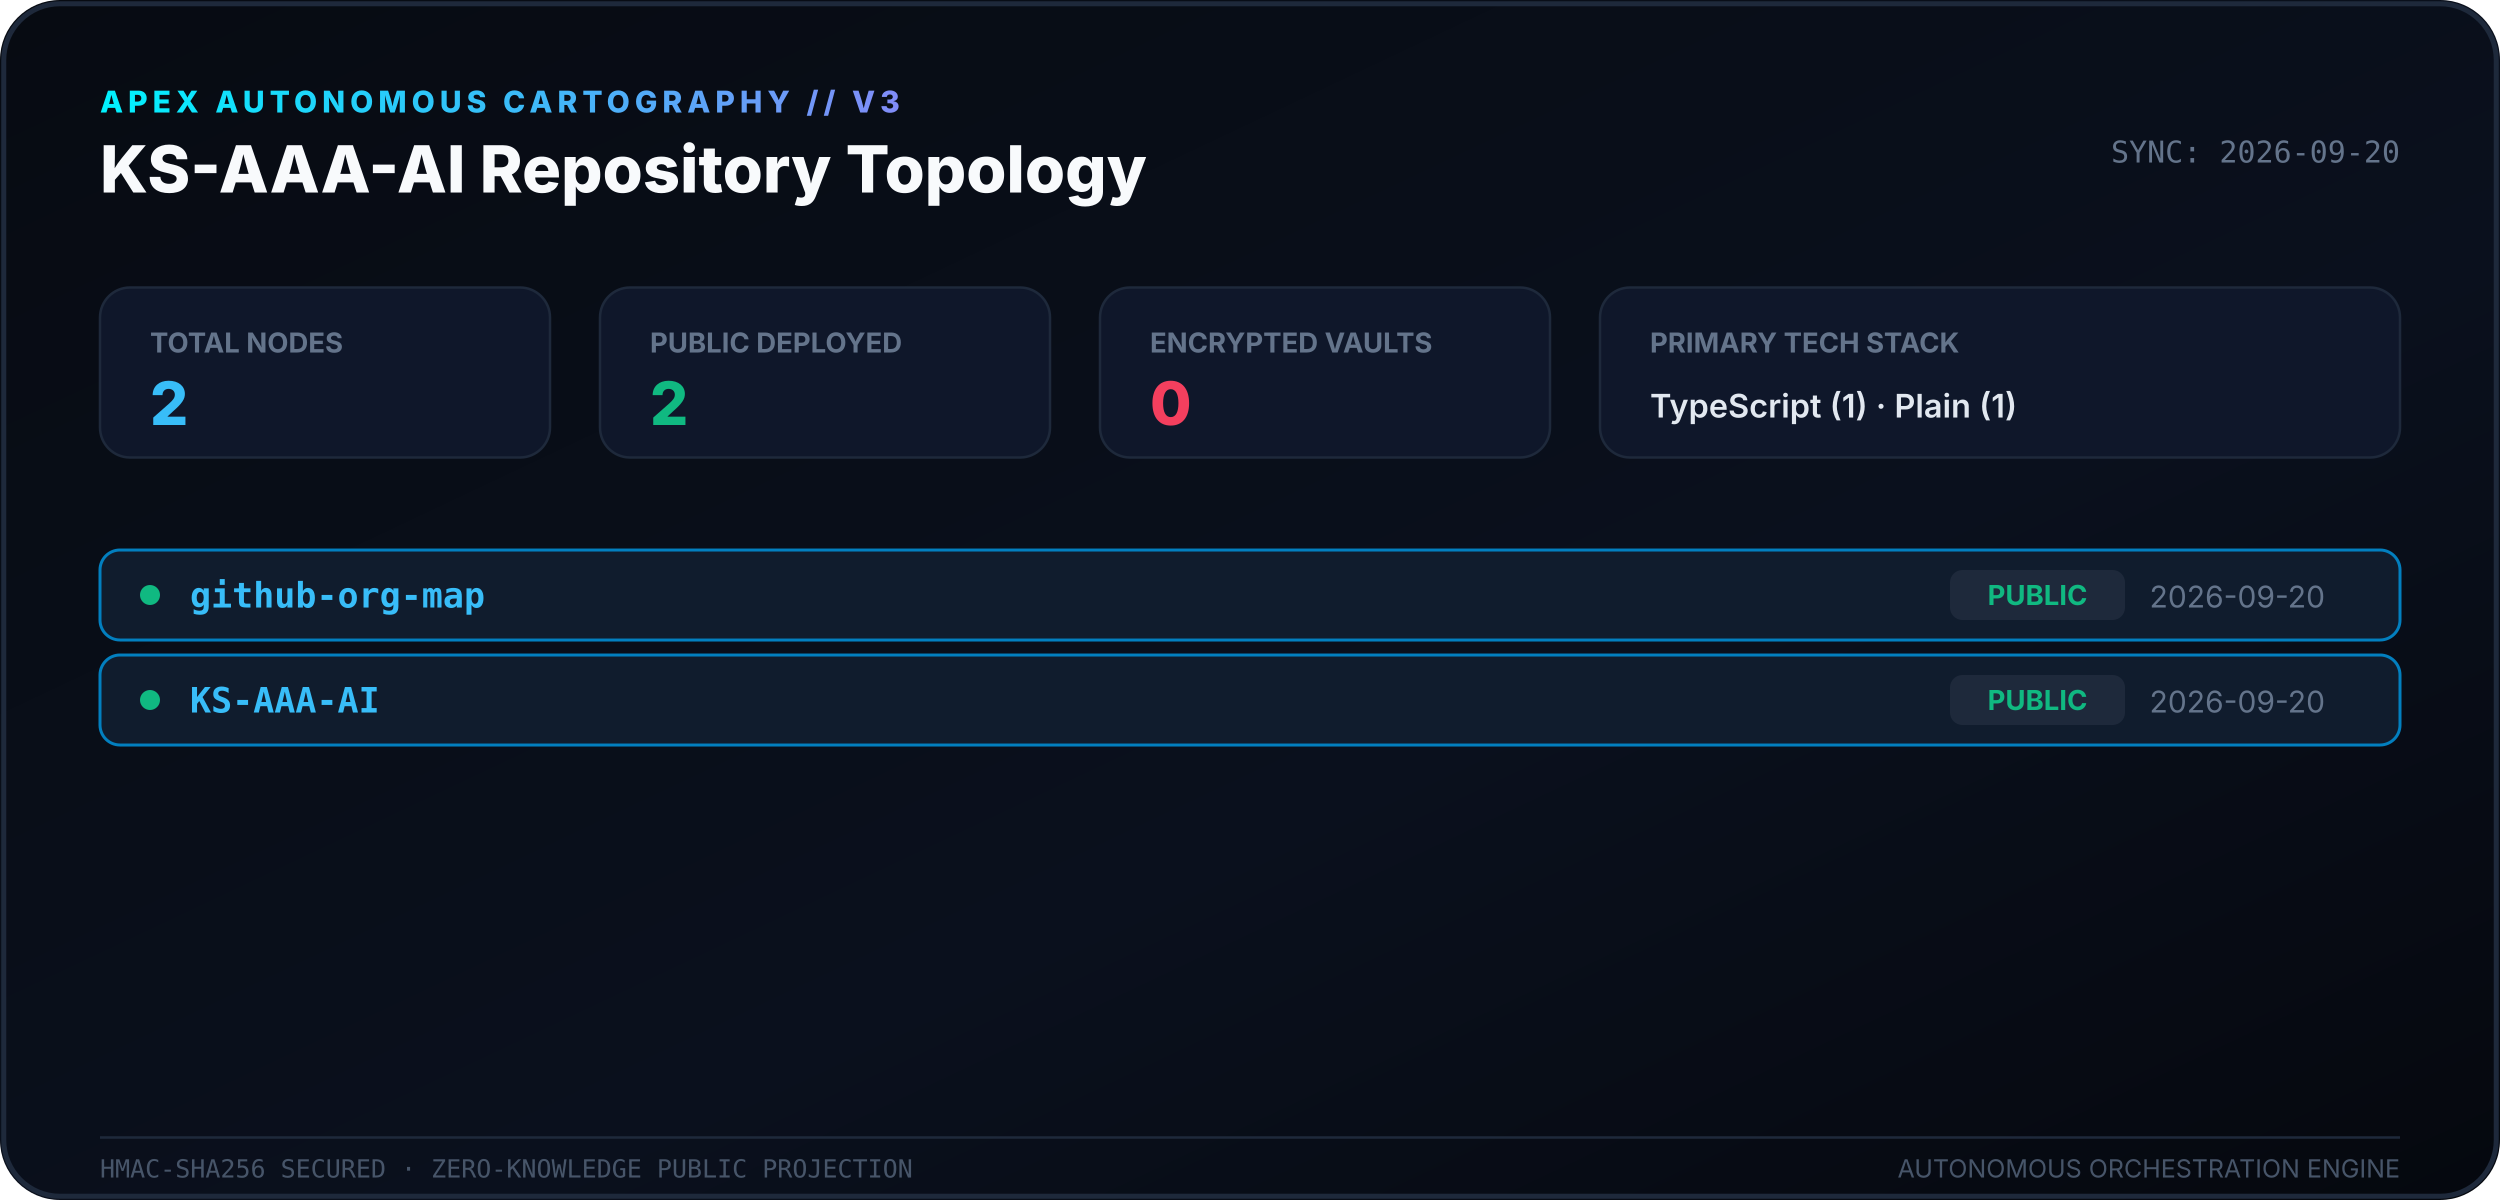
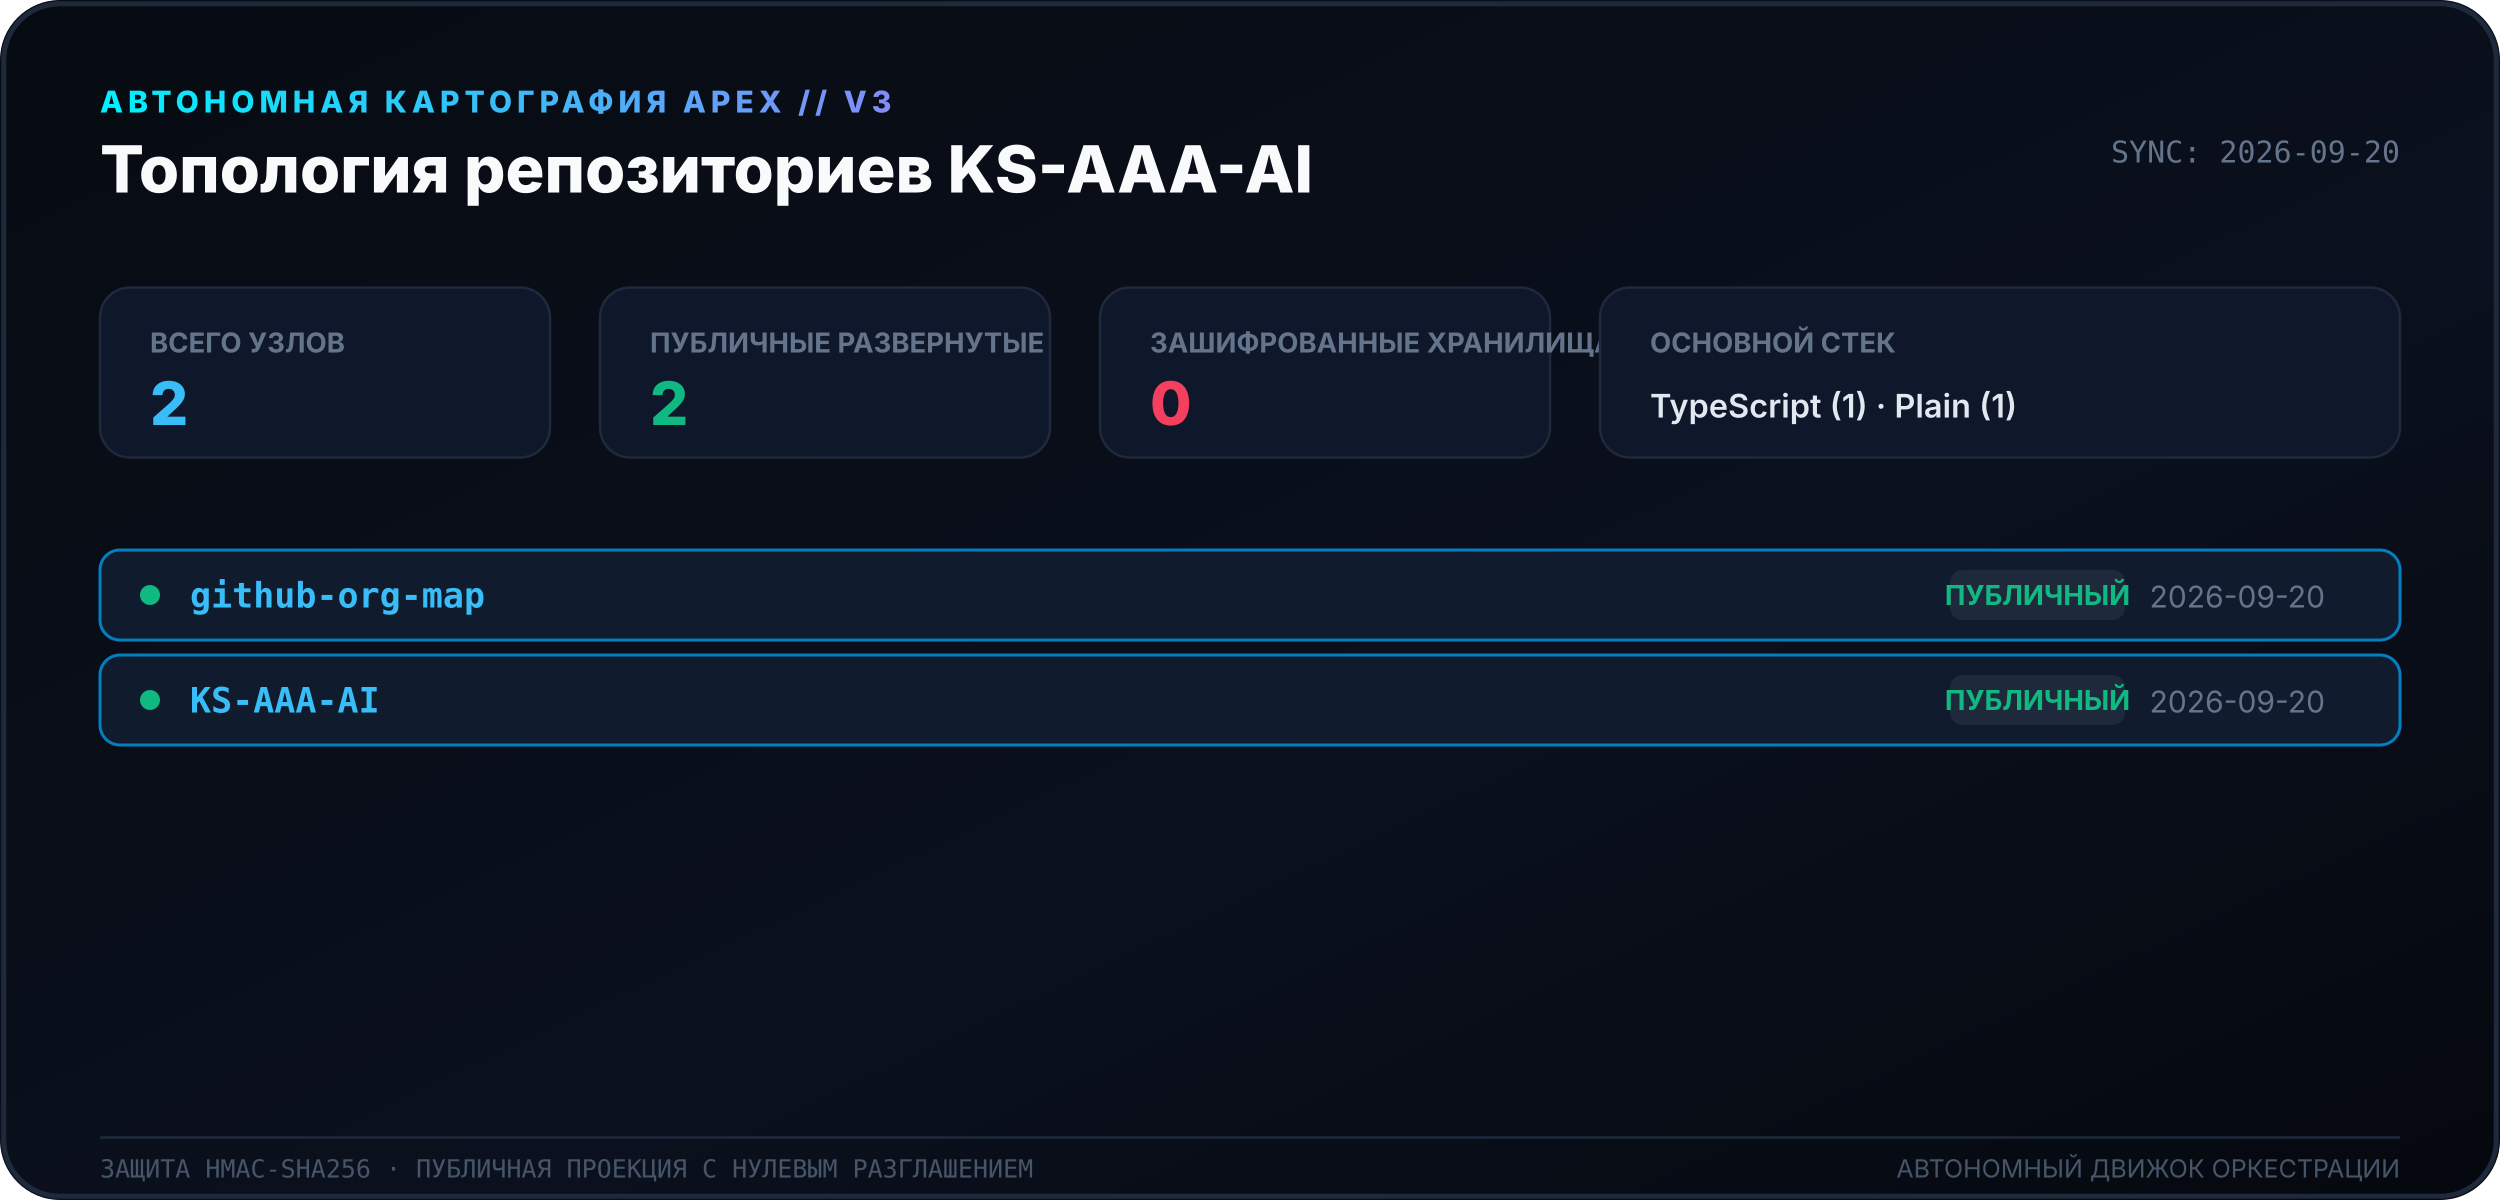
<svg xmlns="http://www.w3.org/2000/svg" viewBox="0 0 1000 480" width="100%" height="100%">
  <defs>
    <linearGradient id="apexBg" x1="0%" y1="0%" x2="100%" y2="100%">
      <stop offset="0%" stop-color="#070B12" />
      <stop offset="60%" stop-color="#0A101D" />
      <stop offset="100%" stop-color="#05080E" />
    </linearGradient>
    <linearGradient id="neonAccent" x1="0%" y1="0%" x2="100%" y2="0%">
      <stop offset="0%" stop-color="#00F2FE" />
      <stop offset="50%" stop-color="#38BDF8" />
      <stop offset="100%" stop-color="#818CF8" />
    </linearGradient>
  </defs>
  <rect width="1000" height="480" rx="24" fill="url(#apexBg)" />
  <rect x="1.5" y="1.5" width="997" height="477" rx="22.5" fill="none" stroke="#1E293B" stroke-width="2" />
  <g transform="translate(40, 45)">
-     <text x="0" y="0" fill="url(#neonAccent)" font-family="system-ui, -apple-system, sans-serif" font-size="12" font-weight="800" letter-spacing="2">APEX AUTONOMOUS CARTOGRAPHY // V3</text>
-     <text x="0" y="32" fill="#F8FAFC" font-family="system-ui, -apple-system, sans-serif" font-size="26" font-weight="800">KS-AAA-AI Repository Topology</text>
+     <text x="0" y="0" fill="url(#neonAccent)" font-family="system-ui, -apple-system, sans-serif" font-size="12" font-weight="800" letter-spacing="2">АВТОНОМНАЯ КАРТОГРАФИЯ APEX // V3</text>
+     <text x="0" y="32" fill="#F8FAFC" font-family="system-ui, -apple-system, sans-serif" font-size="26" font-weight="800">Топология репозиториев KS-AAA-AI</text>
    <text x="920" y="20" fill="#64748B" font-family="Consolas, monospace" font-size="12" text-anchor="end">SYNC: 2026-09-20</text>
  </g>
  <g transform="translate(40, 115)">
    <rect x="0" y="0" width="180" height="68" rx="12" fill="#0F172A" stroke="#1E293B" />
-     <text x="20" y="26" fill="#64748B" font-family="system-ui, -apple-system, sans-serif" font-size="11" font-weight="700">TOTAL NODES</text>
+     <text x="20" y="26" fill="#64748B" font-family="system-ui, -apple-system, sans-serif" font-size="11" font-weight="700">ВСЕГО УЗЛОВ</text>
    <text x="20" y="55" fill="#38BDF8" font-family="system-ui, -apple-system, sans-serif" font-size="24" font-weight="800">2</text>
    <rect x="200" y="0" width="180" height="68" rx="12" fill="#0F172A" stroke="#1E293B" />
-     <text x="220" y="26" fill="#64748B" font-family="system-ui, -apple-system, sans-serif" font-size="11" font-weight="700">PUBLIC DEPLOYED</text>
+     <text x="220" y="26" fill="#64748B" font-family="system-ui, -apple-system, sans-serif" font-size="11" font-weight="700">ПУБЛИЧНЫЕ РАЗВЕРНУТЫЕ</text>
    <text x="220" y="55" fill="#10B981" font-family="system-ui, -apple-system, sans-serif" font-size="24" font-weight="800">2</text>
    <rect x="400" y="0" width="180" height="68" rx="12" fill="#0F172A" stroke="#1E293B" />
-     <text x="420" y="26" fill="#64748B" font-family="system-ui, -apple-system, sans-serif" font-size="11" font-weight="700">ENCRYPTED VAULTS</text>
+     <text x="420" y="26" fill="#64748B" font-family="system-ui, -apple-system, sans-serif" font-size="11" font-weight="700">ЗАШИФРОВАННЫЕ ХРАНИЛИЩА</text>
    <text x="420" y="55" fill="#F43F5E" font-family="system-ui, -apple-system, sans-serif" font-size="24" font-weight="800">0</text>
    <rect x="600" y="0" width="320" height="68" rx="12" fill="#0F172A" stroke="#1E293B" />
-     <text x="620" y="26" fill="#64748B" font-family="system-ui, -apple-system, sans-serif" font-size="11" font-weight="700">PRIMARY TECH STACK</text>
+     <text x="620" y="26" fill="#64748B" font-family="system-ui, -apple-system, sans-serif" font-size="11" font-weight="700">ОСНОВНОЙ СТЕК</text>
    <text x="620" y="52" fill="#E2E8F0" font-family="system-ui, -apple-system, sans-serif" font-size="13" font-weight="600">TypeScript (1)  ·  Plain (1)</text>
  </g>
  <g transform="translate(40, 220)">
    <rect width="920" height="36" rx="8" fill="#111C2E" stroke="#0284C7" stroke-width="1.2" opacity="0.95" />
    <circle cx="20" cy="18" r="4" fill="#10B981" />
    <text x="36" y="23" fill="#38BDF8" font-family="Consolas, Monaco, monospace" font-size="14" font-weight="600">github-org-map</text>
    <rect x="740" y="8" width="70" height="20" rx="5" fill="#1E293B" />
-     <text x="775" y="22" fill="#10B981" font-family="system-ui, -apple-system, sans-serif" font-size="11" font-weight="700" text-anchor="middle">PUBLIC</text>
+     <text x="775" y="22" fill="#10B981" font-family="system-ui, -apple-system, sans-serif" font-size="11" font-weight="700" text-anchor="middle">ПУБЛИЧНЫЙ</text>
    <text x="890" y="23" fill="#64748B" font-family="system-ui, -apple-system, sans-serif" font-size="12" text-anchor="end">2026-09-20</text>
  </g>
  <g transform="translate(40, 262)">
    <rect width="920" height="36" rx="8" fill="#111C2E" stroke="#0284C7" stroke-width="1.2" opacity="0.95" />
    <circle cx="20" cy="18" r="4" fill="#10B981" />
    <text x="36" y="23" fill="#38BDF8" font-family="Consolas, Monaco, monospace" font-size="14" font-weight="600">KS-AAA-AI</text>
    <rect x="740" y="8" width="70" height="20" rx="5" fill="#1E293B" />
-     <text x="775" y="22" fill="#10B981" font-family="system-ui, -apple-system, sans-serif" font-size="11" font-weight="700" text-anchor="middle">PUBLIC</text>
+     <text x="775" y="22" fill="#10B981" font-family="system-ui, -apple-system, sans-serif" font-size="11" font-weight="700" text-anchor="middle">ПУБЛИЧНЫЙ</text>
    <text x="890" y="23" fill="#64748B" font-family="system-ui, -apple-system, sans-serif" font-size="12" text-anchor="end">2026-09-20</text>
  </g>
  <g transform="translate(40, 455)">
    <line x1="0" y1="0" x2="920" y2="0" stroke="#1E293B" stroke-width="1" />
-     <text x="0" y="16" fill="#475569" font-family="Consolas, monospace" font-size="10">HMAC-SHA256 SECURED · ZERO-KNOWLEDGE PUBLIC PROJECTION</text>
-     <text x="920" y="16" fill="#475569" font-family="system-ui, -apple-system, sans-serif" font-size="10" text-anchor="end">AUTONOMOUS ORCHESTRATION ENGINE</text>
+     <text x="0" y="16" fill="#475569" font-family="Consolas, monospace" font-size="10">ЗАЩИТА HMAC-SHA256 · ПУБЛИЧНАЯ ПРОЕКЦИЯ С НУЛЕВЫМ РАЗГЛАШЕНИЕМ</text>
+     <text x="920" y="16" fill="#475569" font-family="system-ui, -apple-system, sans-serif" font-size="10" text-anchor="end">АВТОНОМНЫЙ ДВИЖОК ОРКЕСТРАЦИИ</text>
  </g>
</svg>
